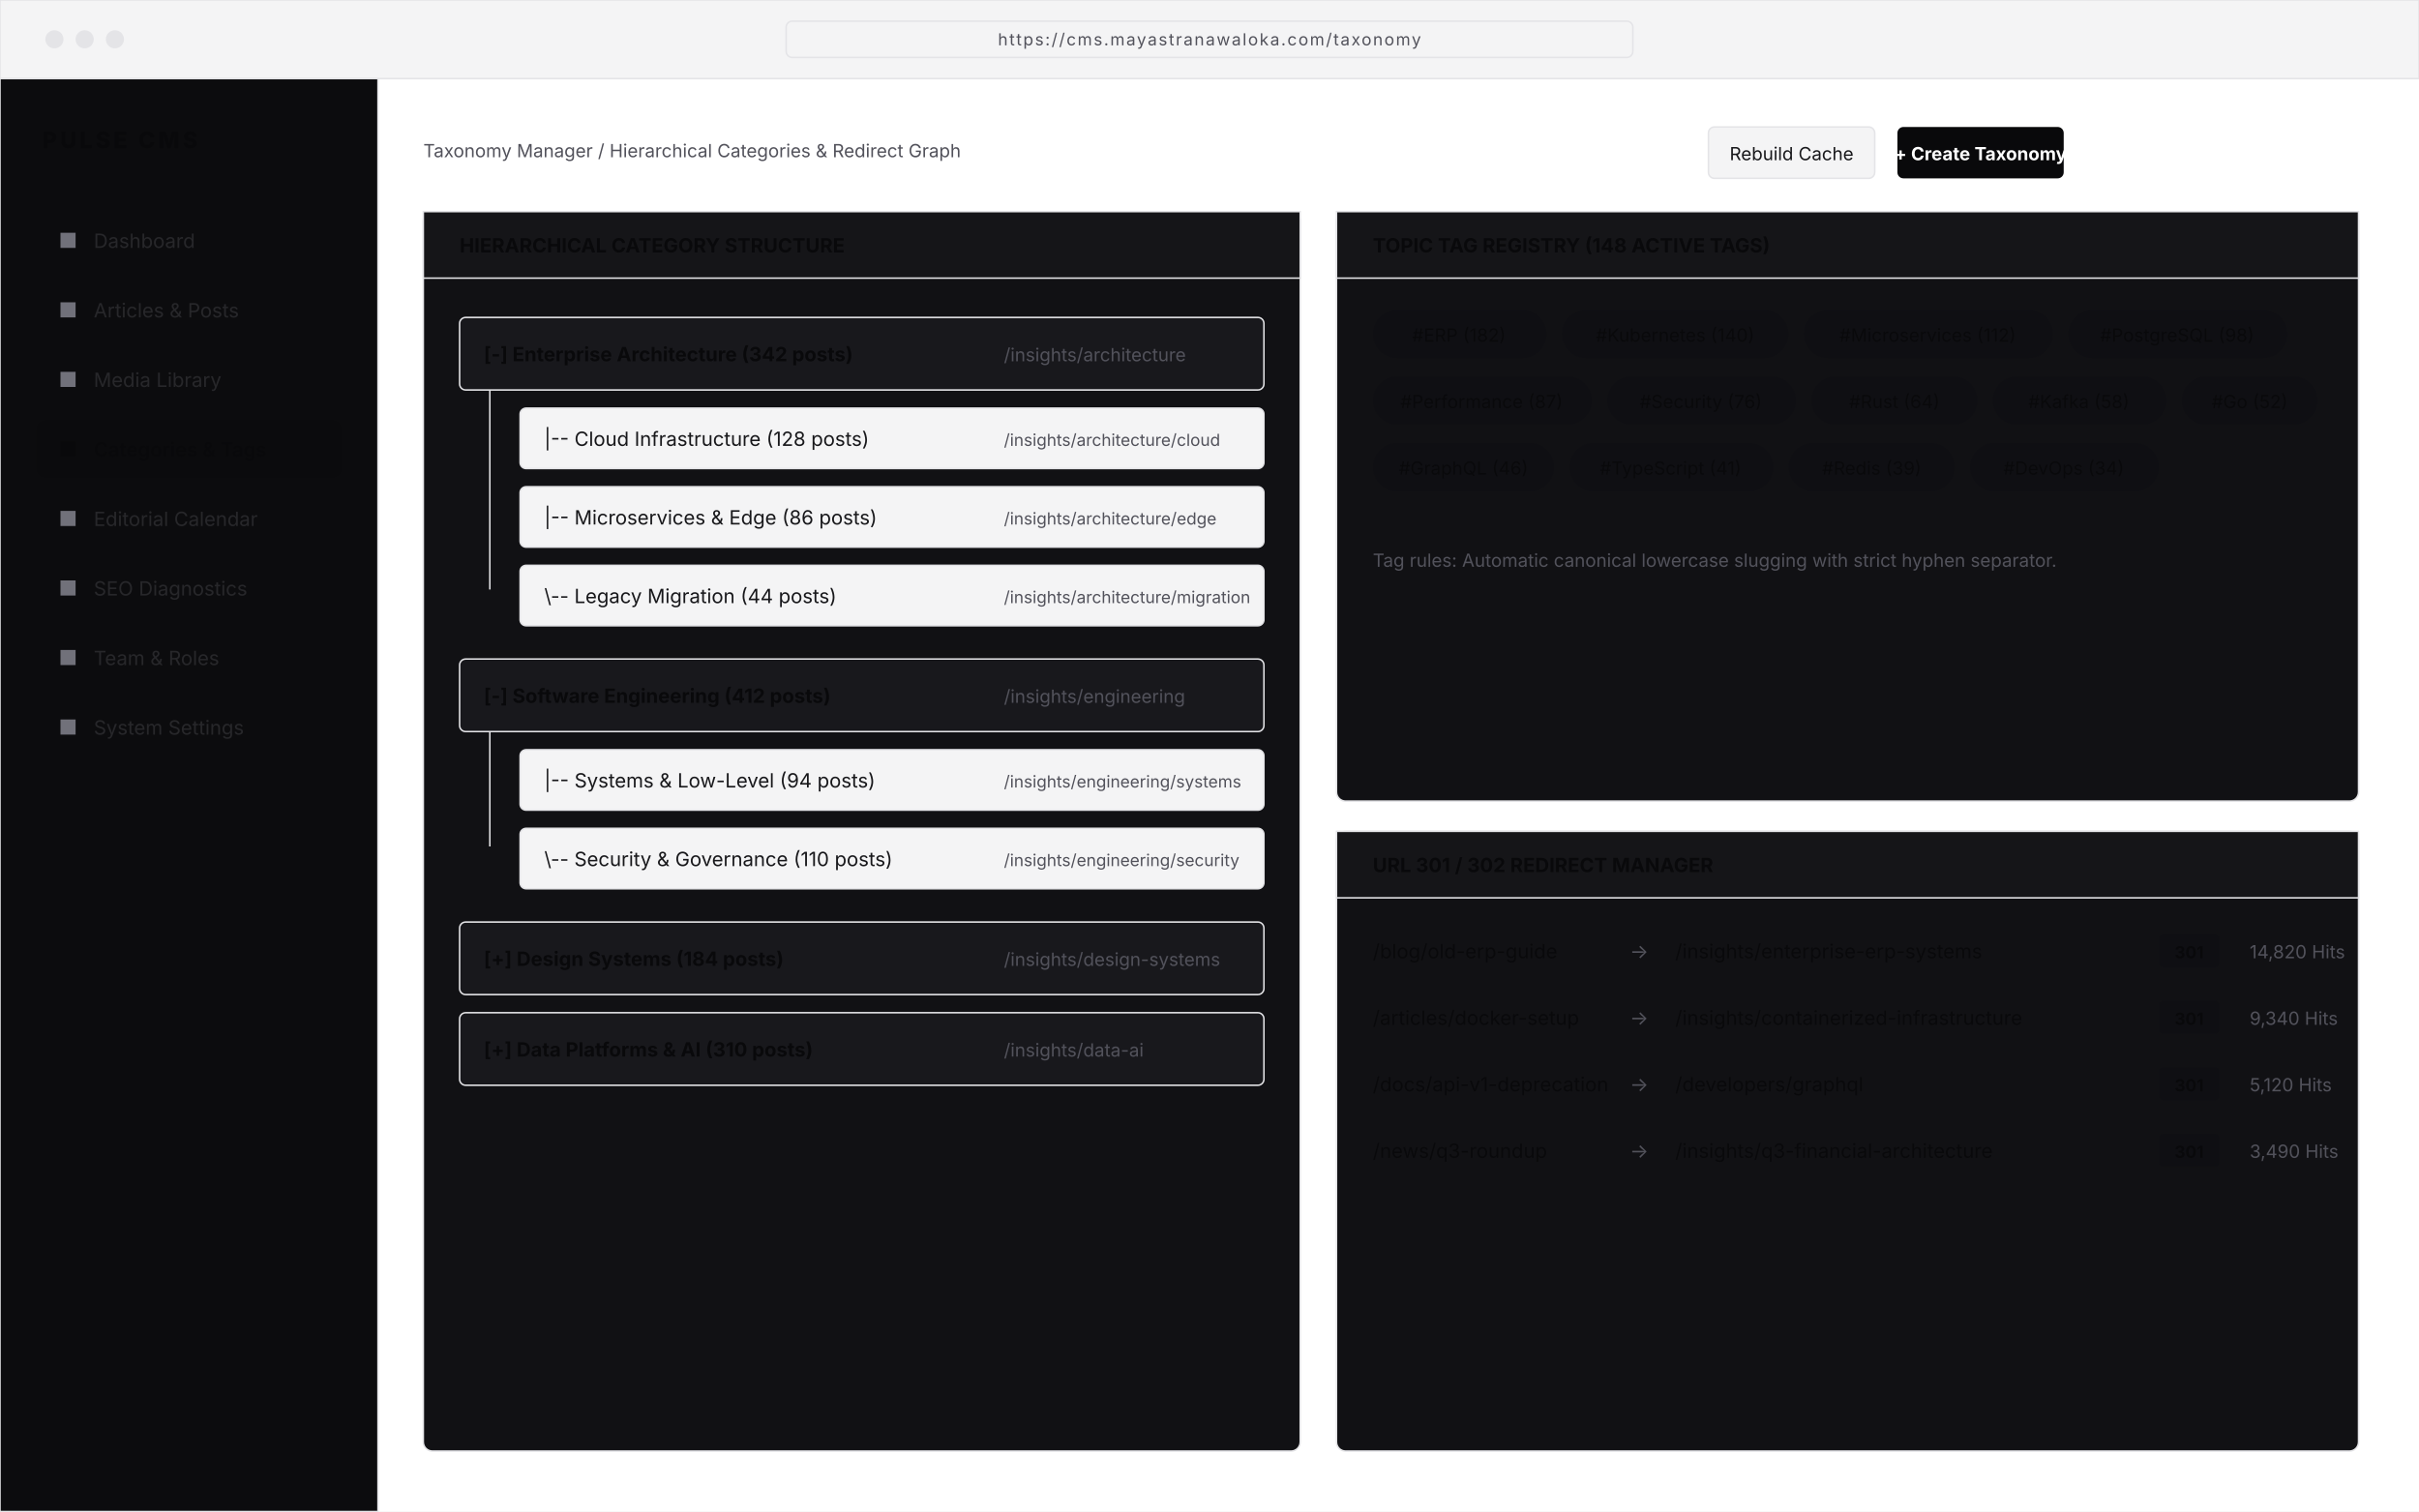
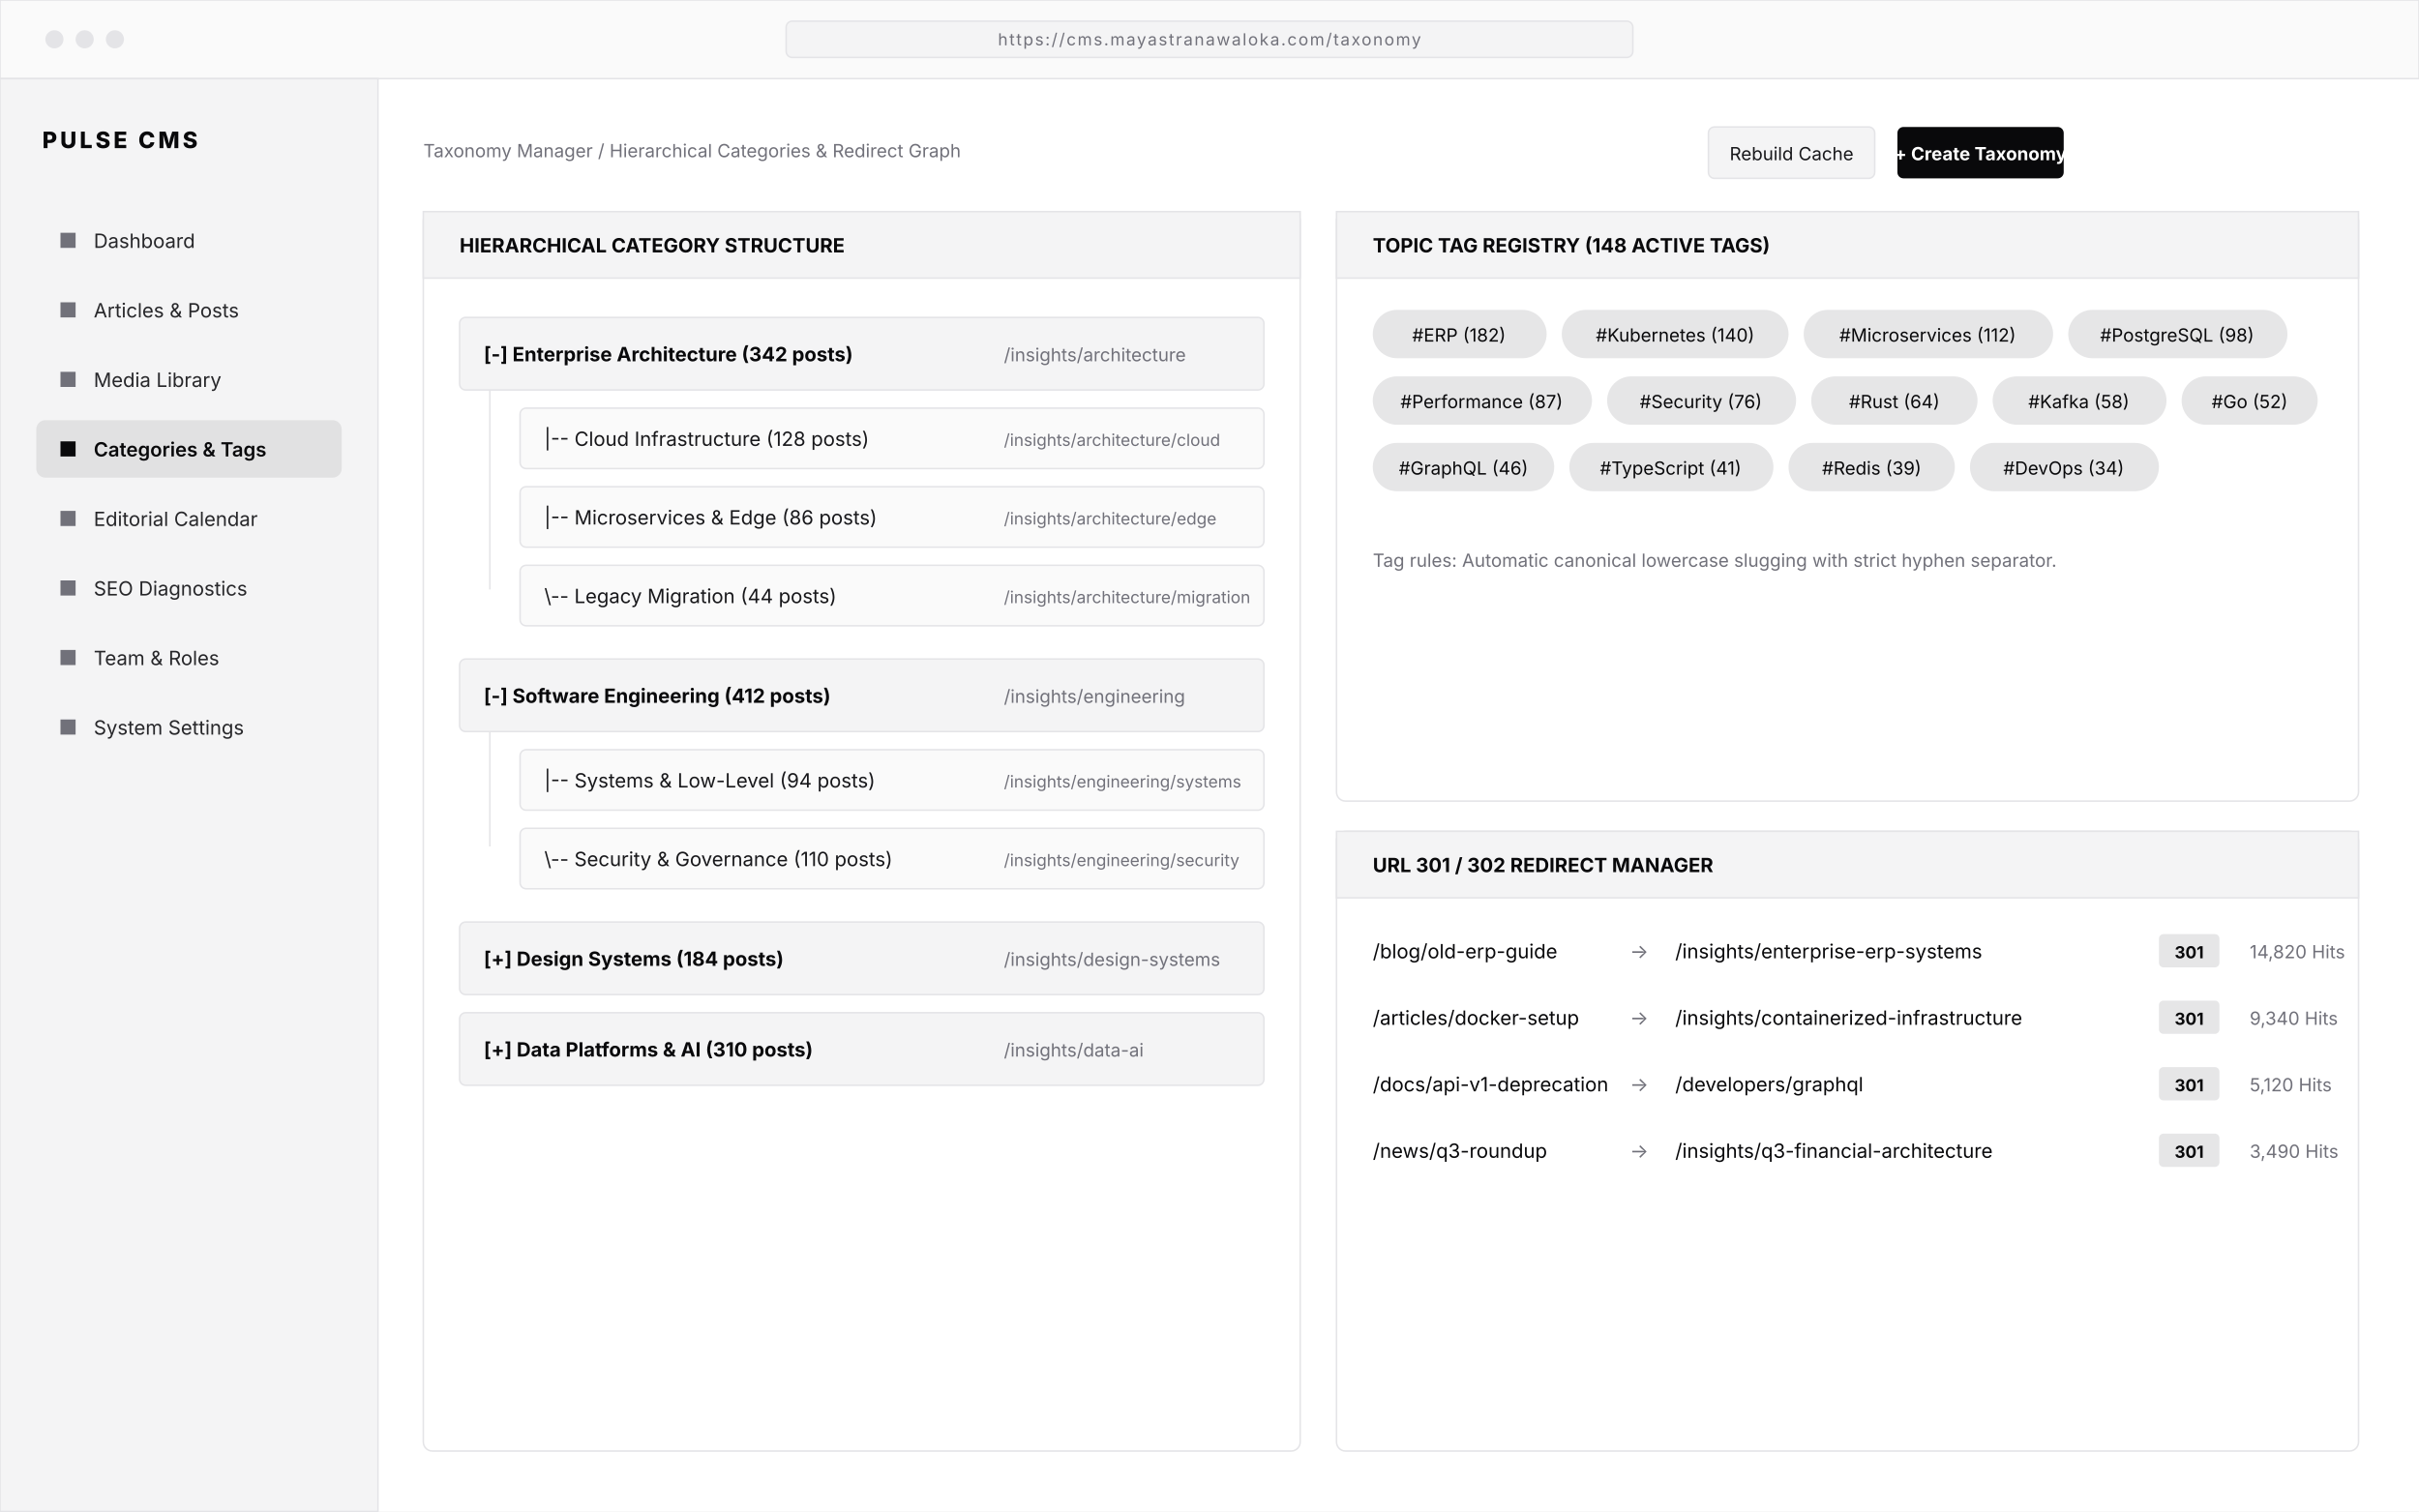
<svg xmlns="http://www.w3.org/2000/svg" viewBox="0 0 1600 1000" width="1600" height="1000" fill="none">
  <rect width="1600" height="1000" fill="#ffffff" />
-   <rect width="1600" height="52" fill="#f4f4f5" stroke="#e4e4e7" stroke-width="1" />
+   <rect width="1600" height="52" fill="#fafafa" stroke="#e4e4e7" stroke-width="1" />
  <circle cx="36" cy="26" r="6" fill="#e4e4e7" />
  <circle cx="56" cy="26" r="6" fill="#e4e4e7" />
  <circle cx="76" cy="26" r="6" fill="#e4e4e7" />
  <rect x="520" y="14" width="560" height="24" rx="4" fill="#f4f4f5" stroke="#e4e4e7" stroke-width="1" />
-   <text x="800" y="30" fill="#52525b" font-family="-apple-system, BlinkMacSystemFont, sans-serif" font-size="11" text-anchor="middle" letter-spacing="1">https://cms.mayastranawaloka.com/taxonomy</text>
-   <rect x="0" y="52" width="250" height="948" fill="#0c0c0e" stroke="#e4e4e7" stroke-width="1" />
+   <text x="800" y="30" fill="#71717a" font-family="-apple-system, BlinkMacSystemFont, sans-serif" font-size="11" text-anchor="middle" letter-spacing="1">https://cms.mayastranawaloka.com/taxonomy</text>
+   <rect x="0" y="52" width="250" height="948" fill="#f4f4f5" stroke="#e4e4e7" stroke-width="1" />
  <text x="28" y="98" fill="#09090b" font-family="-apple-system, BlinkMacSystemFont, sans-serif" font-size="15" font-weight="800" letter-spacing="2">PULSE CMS</text>
  <g transform="translate(24, 140)">
    <rect x="16" y="14" width="10" height="10" fill="#71717a" />
    <text x="38" y="24" fill="#27272a" font-family="-apple-system, BlinkMacSystemFont, sans-serif" font-size="13">Dashboard</text>
    <rect x="16" y="60" width="10" height="10" fill="#71717a" />
    <text x="38" y="70" fill="#27272a" font-family="-apple-system, BlinkMacSystemFont, sans-serif" font-size="13">Articles &amp; Posts</text>
    <rect x="16" y="106" width="10" height="10" fill="#71717a" />
    <text x="38" y="116" fill="#27272a" font-family="-apple-system, BlinkMacSystemFont, sans-serif" font-size="13">Media Library</text>
    <rect x="0" y="138" width="202" height="38" rx="6" fill="#09090b" fill-opacity="0.08" />
    <rect x="16" y="152" width="10" height="10" fill="#09090b" />
    <text x="38" y="162" fill="#09090b" font-family="-apple-system, BlinkMacSystemFont, sans-serif" font-size="13" font-weight="600">Categories &amp; Tags</text>
    <rect x="16" y="198" width="10" height="10" fill="#71717a" />
    <text x="38" y="208" fill="#27272a" font-family="-apple-system, BlinkMacSystemFont, sans-serif" font-size="13">Editorial Calendar</text>
    <rect x="16" y="244" width="10" height="10" fill="#71717a" />
    <text x="38" y="254" fill="#27272a" font-family="-apple-system, BlinkMacSystemFont, sans-serif" font-size="13">SEO Diagnostics</text>
    <rect x="16" y="290" width="10" height="10" fill="#71717a" />
    <text x="38" y="300" fill="#27272a" font-family="-apple-system, BlinkMacSystemFont, sans-serif" font-size="13">Team &amp; Roles</text>
    <rect x="16" y="336" width="10" height="10" fill="#71717a" />
    <text x="38" y="346" fill="#27272a" font-family="-apple-system, BlinkMacSystemFont, sans-serif" font-size="13">System Settings</text>
  </g>
  <g transform="translate(280, 80)">
-     <text x="0" y="24" fill="#52525b" font-family="-apple-system, BlinkMacSystemFont, sans-serif" font-size="12">Taxonomy Manager / Hierarchical Categories &amp; Redirect Graph</text>
+     <text x="0" y="24" fill="#71717a" font-family="-apple-system, BlinkMacSystemFont, sans-serif" font-size="12">Taxonomy Manager / Hierarchical Categories &amp; Redirect Graph</text>
    <rect x="850" y="4" width="110" height="34" rx="4" fill="#f4f4f5" stroke="#e4e4e7" stroke-width="1" />
    <text x="905" y="26" fill="#18181b" font-family="-apple-system, BlinkMacSystemFont, sans-serif" font-size="12" text-anchor="middle">Rebuild Cache</text>
    <rect x="975" y="4" width="110" height="34" rx="4" fill="#09090b" />
    <text x="1030" y="26" fill="#ffffff" font-family="-apple-system, BlinkMacSystemFont, sans-serif" font-size="12" font-weight="700" text-anchor="middle">+ Create Taxonomy</text>
  </g>
  <g transform="translate(280, 140)">
    <g transform="translate(0, 0)">
-       <rect x="0" y="0" width="580" height="820" rx="6" fill="#111114" stroke="#e4e4e7" stroke-width="1" />
-       <rect x="0" y="0" width="580" height="44" fill="#151518" stroke="#e4e4e7" stroke-width="1" />
+       <rect x="0" y="0" width="580" height="820" rx="6" fill="#ffffff" stroke="#e4e4e7" stroke-width="1" />
+       <rect x="0" y="0" width="580" height="44" fill="#f4f4f5" stroke="#e4e4e7" stroke-width="1" />
      <text x="24" y="27" fill="#09090b" font-family="-apple-system, BlinkMacSystemFont, sans-serif" font-size="13" font-weight="700">HIERARCHICAL CATEGORY STRUCTURE</text>
      <g transform="translate(24, 70)">
-         <rect x="0" y="0" width="532" height="48" rx="4" fill="#18181c" stroke="#e4e4e7" stroke-width="1" />
+         <rect x="0" y="0" width="532" height="48" rx="4" fill="#f4f4f5" stroke="#e4e4e7" stroke-width="1" />
        <text x="16" y="29" fill="#09090b" font-family="-apple-system, BlinkMacSystemFont, sans-serif" font-size="13" font-weight="700">[-] Enterprise Architecture (342 posts)</text>
-         <text x="360" y="29" fill="#52525b" font-family="-apple-system, BlinkMacSystemFont, sans-serif" font-size="12">/insights/architecture</text>
+         <text x="360" y="29" fill="#71717a" font-family="-apple-system, BlinkMacSystemFont, sans-serif" font-size="12">/insights/architecture</text>
        <line x1="20" y1="48" x2="20" y2="180" stroke="#e4e4e7" stroke-width="1" />
-         <rect x="40" y="60" width="492" height="40" rx="4" fill="#f4f4f5" stroke="#e4e4e7" stroke-width="1" />
+         <rect x="40" y="60" width="492" height="40" rx="4" fill="#fafafa" stroke="#e4e4e7" stroke-width="1" />
        <text x="56" y="85" fill="#18181b" font-family="-apple-system, BlinkMacSystemFont, sans-serif" font-size="13">|-- Cloud Infrastructure (128 posts)</text>
-         <text x="360" y="85" fill="#52525b" font-family="-apple-system, BlinkMacSystemFont, sans-serif" font-size="11">/insights/architecture/cloud</text>
-         <rect x="40" y="112" width="492" height="40" rx="4" fill="#f4f4f5" stroke="#e4e4e7" stroke-width="1" />
+         <text x="360" y="85" fill="#71717a" font-family="-apple-system, BlinkMacSystemFont, sans-serif" font-size="11">/insights/architecture/cloud</text>
+         <rect x="40" y="112" width="492" height="40" rx="4" fill="#fafafa" stroke="#e4e4e7" stroke-width="1" />
        <text x="56" y="137" fill="#18181b" font-family="-apple-system, BlinkMacSystemFont, sans-serif" font-size="13">|-- Microservices &amp; Edge (86 posts)</text>
-         <text x="360" y="137" fill="#52525b" font-family="-apple-system, BlinkMacSystemFont, sans-serif" font-size="11">/insights/architecture/edge</text>
-         <rect x="40" y="164" width="492" height="40" rx="4" fill="#f4f4f5" stroke="#e4e4e7" stroke-width="1" />
+         <text x="360" y="137" fill="#71717a" font-family="-apple-system, BlinkMacSystemFont, sans-serif" font-size="11">/insights/architecture/edge</text>
+         <rect x="40" y="164" width="492" height="40" rx="4" fill="#fafafa" stroke="#e4e4e7" stroke-width="1" />
        <text x="56" y="189" fill="#18181b" font-family="-apple-system, BlinkMacSystemFont, sans-serif" font-size="13">\-- Legacy Migration (44 posts)</text>
-         <text x="360" y="189" fill="#52525b" font-family="-apple-system, BlinkMacSystemFont, sans-serif" font-size="11">/insights/architecture/migration</text>
-         <rect x="0" y="226" width="532" height="48" rx="4" fill="#18181c" stroke="#e4e4e7" stroke-width="1" />
+         <text x="360" y="189" fill="#71717a" font-family="-apple-system, BlinkMacSystemFont, sans-serif" font-size="11">/insights/architecture/migration</text>
+         <rect x="0" y="226" width="532" height="48" rx="4" fill="#f4f4f5" stroke="#e4e4e7" stroke-width="1" />
        <text x="16" y="255" fill="#09090b" font-family="-apple-system, BlinkMacSystemFont, sans-serif" font-size="13" font-weight="700">[-] Software Engineering (412 posts)</text>
-         <text x="360" y="255" fill="#52525b" font-family="-apple-system, BlinkMacSystemFont, sans-serif" font-size="12">/insights/engineering</text>
+         <text x="360" y="255" fill="#71717a" font-family="-apple-system, BlinkMacSystemFont, sans-serif" font-size="12">/insights/engineering</text>
        <line x1="20" y1="274" x2="20" y2="350" stroke="#e4e4e7" stroke-width="1" />
-         <rect x="40" y="286" width="492" height="40" rx="4" fill="#f4f4f5" stroke="#e4e4e7" stroke-width="1" />
+         <rect x="40" y="286" width="492" height="40" rx="4" fill="#fafafa" stroke="#e4e4e7" stroke-width="1" />
        <text x="56" y="311" fill="#18181b" font-family="-apple-system, BlinkMacSystemFont, sans-serif" font-size="13">|-- Systems &amp; Low-Level (94 posts)</text>
-         <text x="360" y="311" fill="#52525b" font-family="-apple-system, BlinkMacSystemFont, sans-serif" font-size="11">/insights/engineering/systems</text>
-         <rect x="40" y="338" width="492" height="40" rx="4" fill="#f4f4f5" stroke="#e4e4e7" stroke-width="1" />
+         <text x="360" y="311" fill="#71717a" font-family="-apple-system, BlinkMacSystemFont, sans-serif" font-size="11">/insights/engineering/systems</text>
+         <rect x="40" y="338" width="492" height="40" rx="4" fill="#fafafa" stroke="#e4e4e7" stroke-width="1" />
        <text x="56" y="363" fill="#18181b" font-family="-apple-system, BlinkMacSystemFont, sans-serif" font-size="13">\-- Security &amp; Governance (110 posts)</text>
-         <text x="360" y="363" fill="#52525b" font-family="-apple-system, BlinkMacSystemFont, sans-serif" font-size="11">/insights/engineering/security</text>
-         <rect x="0" y="400" width="532" height="48" rx="4" fill="#18181c" stroke="#e4e4e7" stroke-width="1" />
+         <text x="360" y="363" fill="#71717a" font-family="-apple-system, BlinkMacSystemFont, sans-serif" font-size="11">/insights/engineering/security</text>
+         <rect x="0" y="400" width="532" height="48" rx="4" fill="#f4f4f5" stroke="#e4e4e7" stroke-width="1" />
        <text x="16" y="429" fill="#09090b" font-family="-apple-system, BlinkMacSystemFont, sans-serif" font-size="13" font-weight="700">[+] Design Systems (184 posts)</text>
-         <text x="360" y="429" fill="#52525b" font-family="-apple-system, BlinkMacSystemFont, sans-serif" font-size="12">/insights/design-systems</text>
-         <rect x="0" y="460" width="532" height="48" rx="4" fill="#18181c" stroke="#e4e4e7" stroke-width="1" />
+         <text x="360" y="429" fill="#71717a" font-family="-apple-system, BlinkMacSystemFont, sans-serif" font-size="12">/insights/design-systems</text>
+         <rect x="0" y="460" width="532" height="48" rx="4" fill="#f4f4f5" stroke="#e4e4e7" stroke-width="1" />
        <text x="16" y="489" fill="#09090b" font-family="-apple-system, BlinkMacSystemFont, sans-serif" font-size="13" font-weight="700">[+] Data Platforms &amp; AI (310 posts)</text>
-         <text x="360" y="489" fill="#52525b" font-family="-apple-system, BlinkMacSystemFont, sans-serif" font-size="12">/insights/data-ai</text>
+         <text x="360" y="489" fill="#71717a" font-family="-apple-system, BlinkMacSystemFont, sans-serif" font-size="12">/insights/data-ai</text>
      </g>
    </g>
    <g transform="translate(604, 0)">
-       <rect x="0" y="0" width="676" height="390" rx="6" fill="#111114" stroke="#e4e4e7" stroke-width="1" />
-       <rect x="0" y="0" width="676" height="44" fill="#151518" stroke="#e4e4e7" stroke-width="1" />
+       <rect x="0" y="0" width="676" height="390" rx="6" fill="#ffffff" stroke="#e4e4e7" stroke-width="1" />
+       <rect x="0" y="0" width="676" height="44" fill="#f4f4f5" stroke="#e4e4e7" stroke-width="1" />
      <text x="24" y="27" fill="#09090b" font-family="-apple-system, BlinkMacSystemFont, sans-serif" font-size="13" font-weight="700">TOPIC TAG REGISTRY (148 ACTIVE TAGS)</text>
      <g transform="translate(24, 65)">
        <rect x="0" y="0" width="115" height="32" rx="16" fill="#09090b" fill-opacity="0.1" />
        <text x="57" y="21" fill="#09090b" font-family="-apple-system, BlinkMacSystemFont, sans-serif" font-size="12" text-anchor="middle">#ERP (182)</text>
        <rect x="125" y="0" width="150" height="32" rx="16" fill="#09090b" fill-opacity="0.1" />
        <text x="200" y="21" fill="#09090b" font-family="-apple-system, BlinkMacSystemFont, sans-serif" font-size="12" text-anchor="middle">#Kubernetes (140)</text>
        <rect x="285" y="0" width="165" height="32" rx="16" fill="#09090b" fill-opacity="0.1" />
        <text x="367" y="21" fill="#09090b" font-family="-apple-system, BlinkMacSystemFont, sans-serif" font-size="12" text-anchor="middle">#Microservices (112)</text>
        <rect x="460" y="0" width="145" height="32" rx="16" fill="#09090b" fill-opacity="0.1" />
        <text x="532" y="21" fill="#09090b" font-family="-apple-system, BlinkMacSystemFont, sans-serif" font-size="12" text-anchor="middle">#PostgreSQL (98)</text>
        <rect x="0" y="44" width="145" height="32" rx="16" fill="#09090b" fill-opacity="0.1" />
        <text x="72" y="65" fill="#09090b" font-family="-apple-system, BlinkMacSystemFont, sans-serif" font-size="12" text-anchor="middle">#Performance (87)</text>
        <rect x="155" y="44" width="125" height="32" rx="16" fill="#09090b" fill-opacity="0.1" />
        <text x="217" y="65" fill="#09090b" font-family="-apple-system, BlinkMacSystemFont, sans-serif" font-size="12" text-anchor="middle">#Security (76)</text>
        <rect x="290" y="44" width="110" height="32" rx="16" fill="#09090b" fill-opacity="0.1" />
        <text x="345" y="65" fill="#09090b" font-family="-apple-system, BlinkMacSystemFont, sans-serif" font-size="12" text-anchor="middle">#Rust (64)</text>
        <rect x="410" y="44" width="115" height="32" rx="16" fill="#09090b" fill-opacity="0.1" />
        <text x="467" y="65" fill="#09090b" font-family="-apple-system, BlinkMacSystemFont, sans-serif" font-size="12" text-anchor="middle">#Kafka (58)</text>
        <rect x="535" y="44" width="90" height="32" rx="16" fill="#09090b" fill-opacity="0.1" />
        <text x="580" y="65" fill="#09090b" font-family="-apple-system, BlinkMacSystemFont, sans-serif" font-size="12" text-anchor="middle">#Go (52)</text>
        <rect x="0" y="88" width="120" height="32" rx="16" fill="#09090b" fill-opacity="0.1" />
        <text x="60" y="109" fill="#09090b" font-family="-apple-system, BlinkMacSystemFont, sans-serif" font-size="12" text-anchor="middle">#GraphQL (46)</text>
        <rect x="130" y="88" width="135" height="32" rx="16" fill="#09090b" fill-opacity="0.1" />
        <text x="197" y="109" fill="#09090b" font-family="-apple-system, BlinkMacSystemFont, sans-serif" font-size="12" text-anchor="middle">#TypeScript (41)</text>
        <rect x="275" y="88" width="110" height="32" rx="16" fill="#09090b" fill-opacity="0.1" />
        <text x="330" y="109" fill="#09090b" font-family="-apple-system, BlinkMacSystemFont, sans-serif" font-size="12" text-anchor="middle">#Redis (39)</text>
        <rect x="395" y="88" width="125" height="32" rx="16" fill="#09090b" fill-opacity="0.1" />
        <text x="457" y="109" fill="#09090b" font-family="-apple-system, BlinkMacSystemFont, sans-serif" font-size="12" text-anchor="middle">#DevOps (34)</text>
-         <text x="0" y="170" fill="#52525b" font-family="-apple-system, BlinkMacSystemFont, sans-serif" font-size="12">Tag rules: Automatic canonical lowercase slugging with strict hyphen separator.</text>
+         <text x="0" y="170" fill="#71717a" font-family="-apple-system, BlinkMacSystemFont, sans-serif" font-size="12">Tag rules: Automatic canonical lowercase slugging with strict hyphen separator.</text>
      </g>
      <g transform="translate(0, 410)">
-         <rect x="0" y="0" width="676" height="410" rx="6" fill="#111114" stroke="#e4e4e7" stroke-width="1" />
-         <rect x="0" y="0" width="676" height="44" fill="#151518" stroke="#e4e4e7" stroke-width="1" />
+         <rect x="0" y="0" width="676" height="410" rx="6" fill="#ffffff" stroke="#e4e4e7" stroke-width="1" />
+         <rect x="0" y="0" width="676" height="44" fill="#f4f4f5" stroke="#e4e4e7" stroke-width="1" />
        <text x="24" y="27" fill="#09090b" font-family="-apple-system, BlinkMacSystemFont, sans-serif" font-size="13" font-weight="700">URL 301 / 302 REDIRECT MANAGER</text>
        <g transform="translate(24, 60)">
          <text x="0" y="24" fill="#09090b" font-family="-apple-system, BlinkMacSystemFont, sans-serif" font-size="13">/blog/old-erp-guide</text>
-           <text x="170" y="24" fill="#52525b" font-family="-apple-system, BlinkMacSystemFont, sans-serif" font-size="13">-&gt;</text>
+           <text x="170" y="24" fill="#71717a" font-family="-apple-system, BlinkMacSystemFont, sans-serif" font-size="13">-&gt;</text>
          <text x="200" y="24" fill="#09090b" font-family="-apple-system, BlinkMacSystemFont, sans-serif" font-size="13">/insights/enterprise-erp-systems</text>
          <rect x="520" y="8" width="40" height="22" rx="3" fill="#09090b" fill-opacity="0.1" />
          <text x="540" y="24" fill="#09090b" font-family="-apple-system, BlinkMacSystemFont, sans-serif" font-size="11" font-weight="700" text-anchor="middle">301</text>
-           <text x="580" y="24" fill="#52525b" font-family="-apple-system, BlinkMacSystemFont, sans-serif" font-size="12">14,820 Hits</text>
+           <text x="580" y="24" fill="#71717a" font-family="-apple-system, BlinkMacSystemFont, sans-serif" font-size="12">14,820 Hits</text>
          <text x="0" y="68" fill="#09090b" font-family="-apple-system, BlinkMacSystemFont, sans-serif" font-size="13">/articles/docker-setup</text>
-           <text x="170" y="68" fill="#52525b" font-family="-apple-system, BlinkMacSystemFont, sans-serif" font-size="13">-&gt;</text>
+           <text x="170" y="68" fill="#71717a" font-family="-apple-system, BlinkMacSystemFont, sans-serif" font-size="13">-&gt;</text>
          <text x="200" y="68" fill="#09090b" font-family="-apple-system, BlinkMacSystemFont, sans-serif" font-size="13">/insights/containerized-infrastructure</text>
          <rect x="520" y="52" width="40" height="22" rx="3" fill="#09090b" fill-opacity="0.1" />
          <text x="540" y="68" fill="#09090b" font-family="-apple-system, BlinkMacSystemFont, sans-serif" font-size="11" font-weight="700" text-anchor="middle">301</text>
-           <text x="580" y="68" fill="#52525b" font-family="-apple-system, BlinkMacSystemFont, sans-serif" font-size="12">9,340 Hits</text>
+           <text x="580" y="68" fill="#71717a" font-family="-apple-system, BlinkMacSystemFont, sans-serif" font-size="12">9,340 Hits</text>
          <text x="0" y="112" fill="#09090b" font-family="-apple-system, BlinkMacSystemFont, sans-serif" font-size="13">/docs/api-v1-deprecation</text>
-           <text x="170" y="112" fill="#52525b" font-family="-apple-system, BlinkMacSystemFont, sans-serif" font-size="13">-&gt;</text>
+           <text x="170" y="112" fill="#71717a" font-family="-apple-system, BlinkMacSystemFont, sans-serif" font-size="13">-&gt;</text>
          <text x="200" y="112" fill="#09090b" font-family="-apple-system, BlinkMacSystemFont, sans-serif" font-size="13">/developers/graphql</text>
          <rect x="520" y="96" width="40" height="22" rx="3" fill="#09090b" fill-opacity="0.1" />
          <text x="540" y="112" fill="#09090b" font-family="-apple-system, BlinkMacSystemFont, sans-serif" font-size="11" font-weight="700" text-anchor="middle">301</text>
-           <text x="580" y="112" fill="#52525b" font-family="-apple-system, BlinkMacSystemFont, sans-serif" font-size="12">5,120 Hits</text>
+           <text x="580" y="112" fill="#71717a" font-family="-apple-system, BlinkMacSystemFont, sans-serif" font-size="12">5,120 Hits</text>
          <text x="0" y="156" fill="#09090b" font-family="-apple-system, BlinkMacSystemFont, sans-serif" font-size="13">/news/q3-roundup</text>
-           <text x="170" y="156" fill="#52525b" font-family="-apple-system, BlinkMacSystemFont, sans-serif" font-size="13">-&gt;</text>
+           <text x="170" y="156" fill="#71717a" font-family="-apple-system, BlinkMacSystemFont, sans-serif" font-size="13">-&gt;</text>
          <text x="200" y="156" fill="#09090b" font-family="-apple-system, BlinkMacSystemFont, sans-serif" font-size="13">/insights/q3-financial-architecture</text>
          <rect x="520" y="140" width="40" height="22" rx="3" fill="#09090b" fill-opacity="0.1" />
          <text x="540" y="156" fill="#09090b" font-family="-apple-system, BlinkMacSystemFont, sans-serif" font-size="11" font-weight="700" text-anchor="middle">301</text>
-           <text x="580" y="156" fill="#52525b" font-family="-apple-system, BlinkMacSystemFont, sans-serif" font-size="12">3,490 Hits</text>
+           <text x="580" y="156" fill="#71717a" font-family="-apple-system, BlinkMacSystemFont, sans-serif" font-size="12">3,490 Hits</text>
        </g>
      </g>
    </g>
  </g>
</svg>
